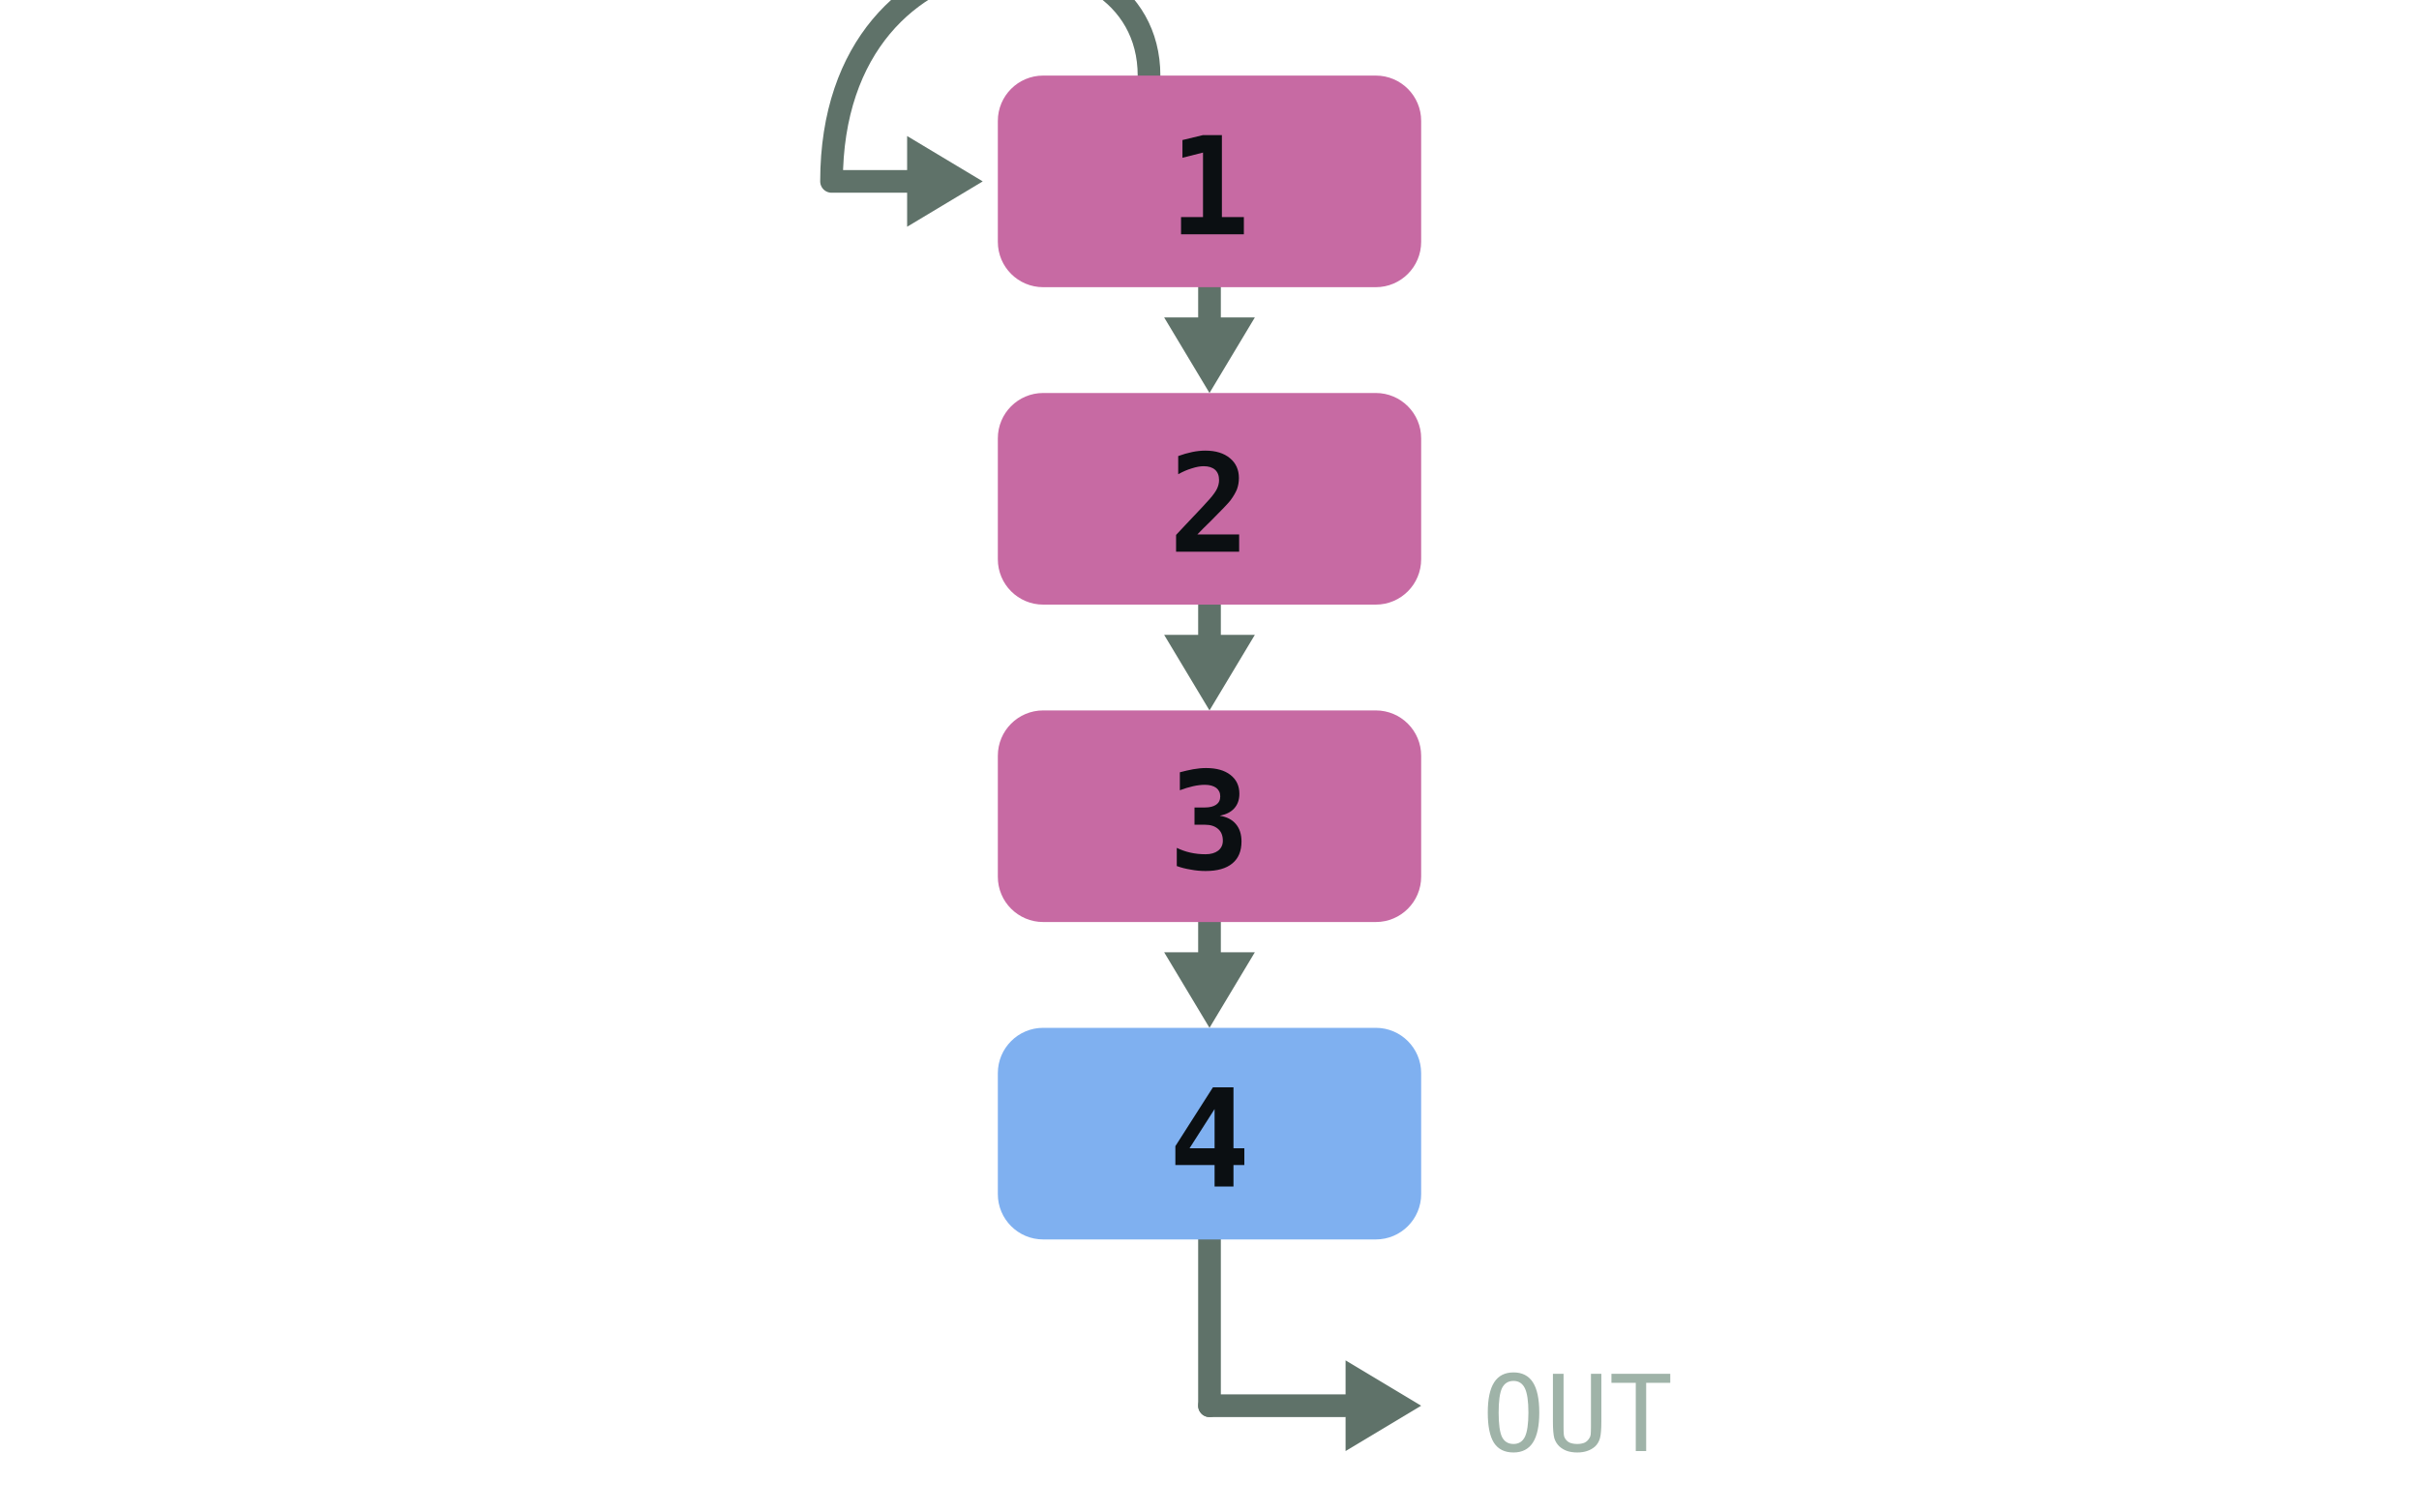
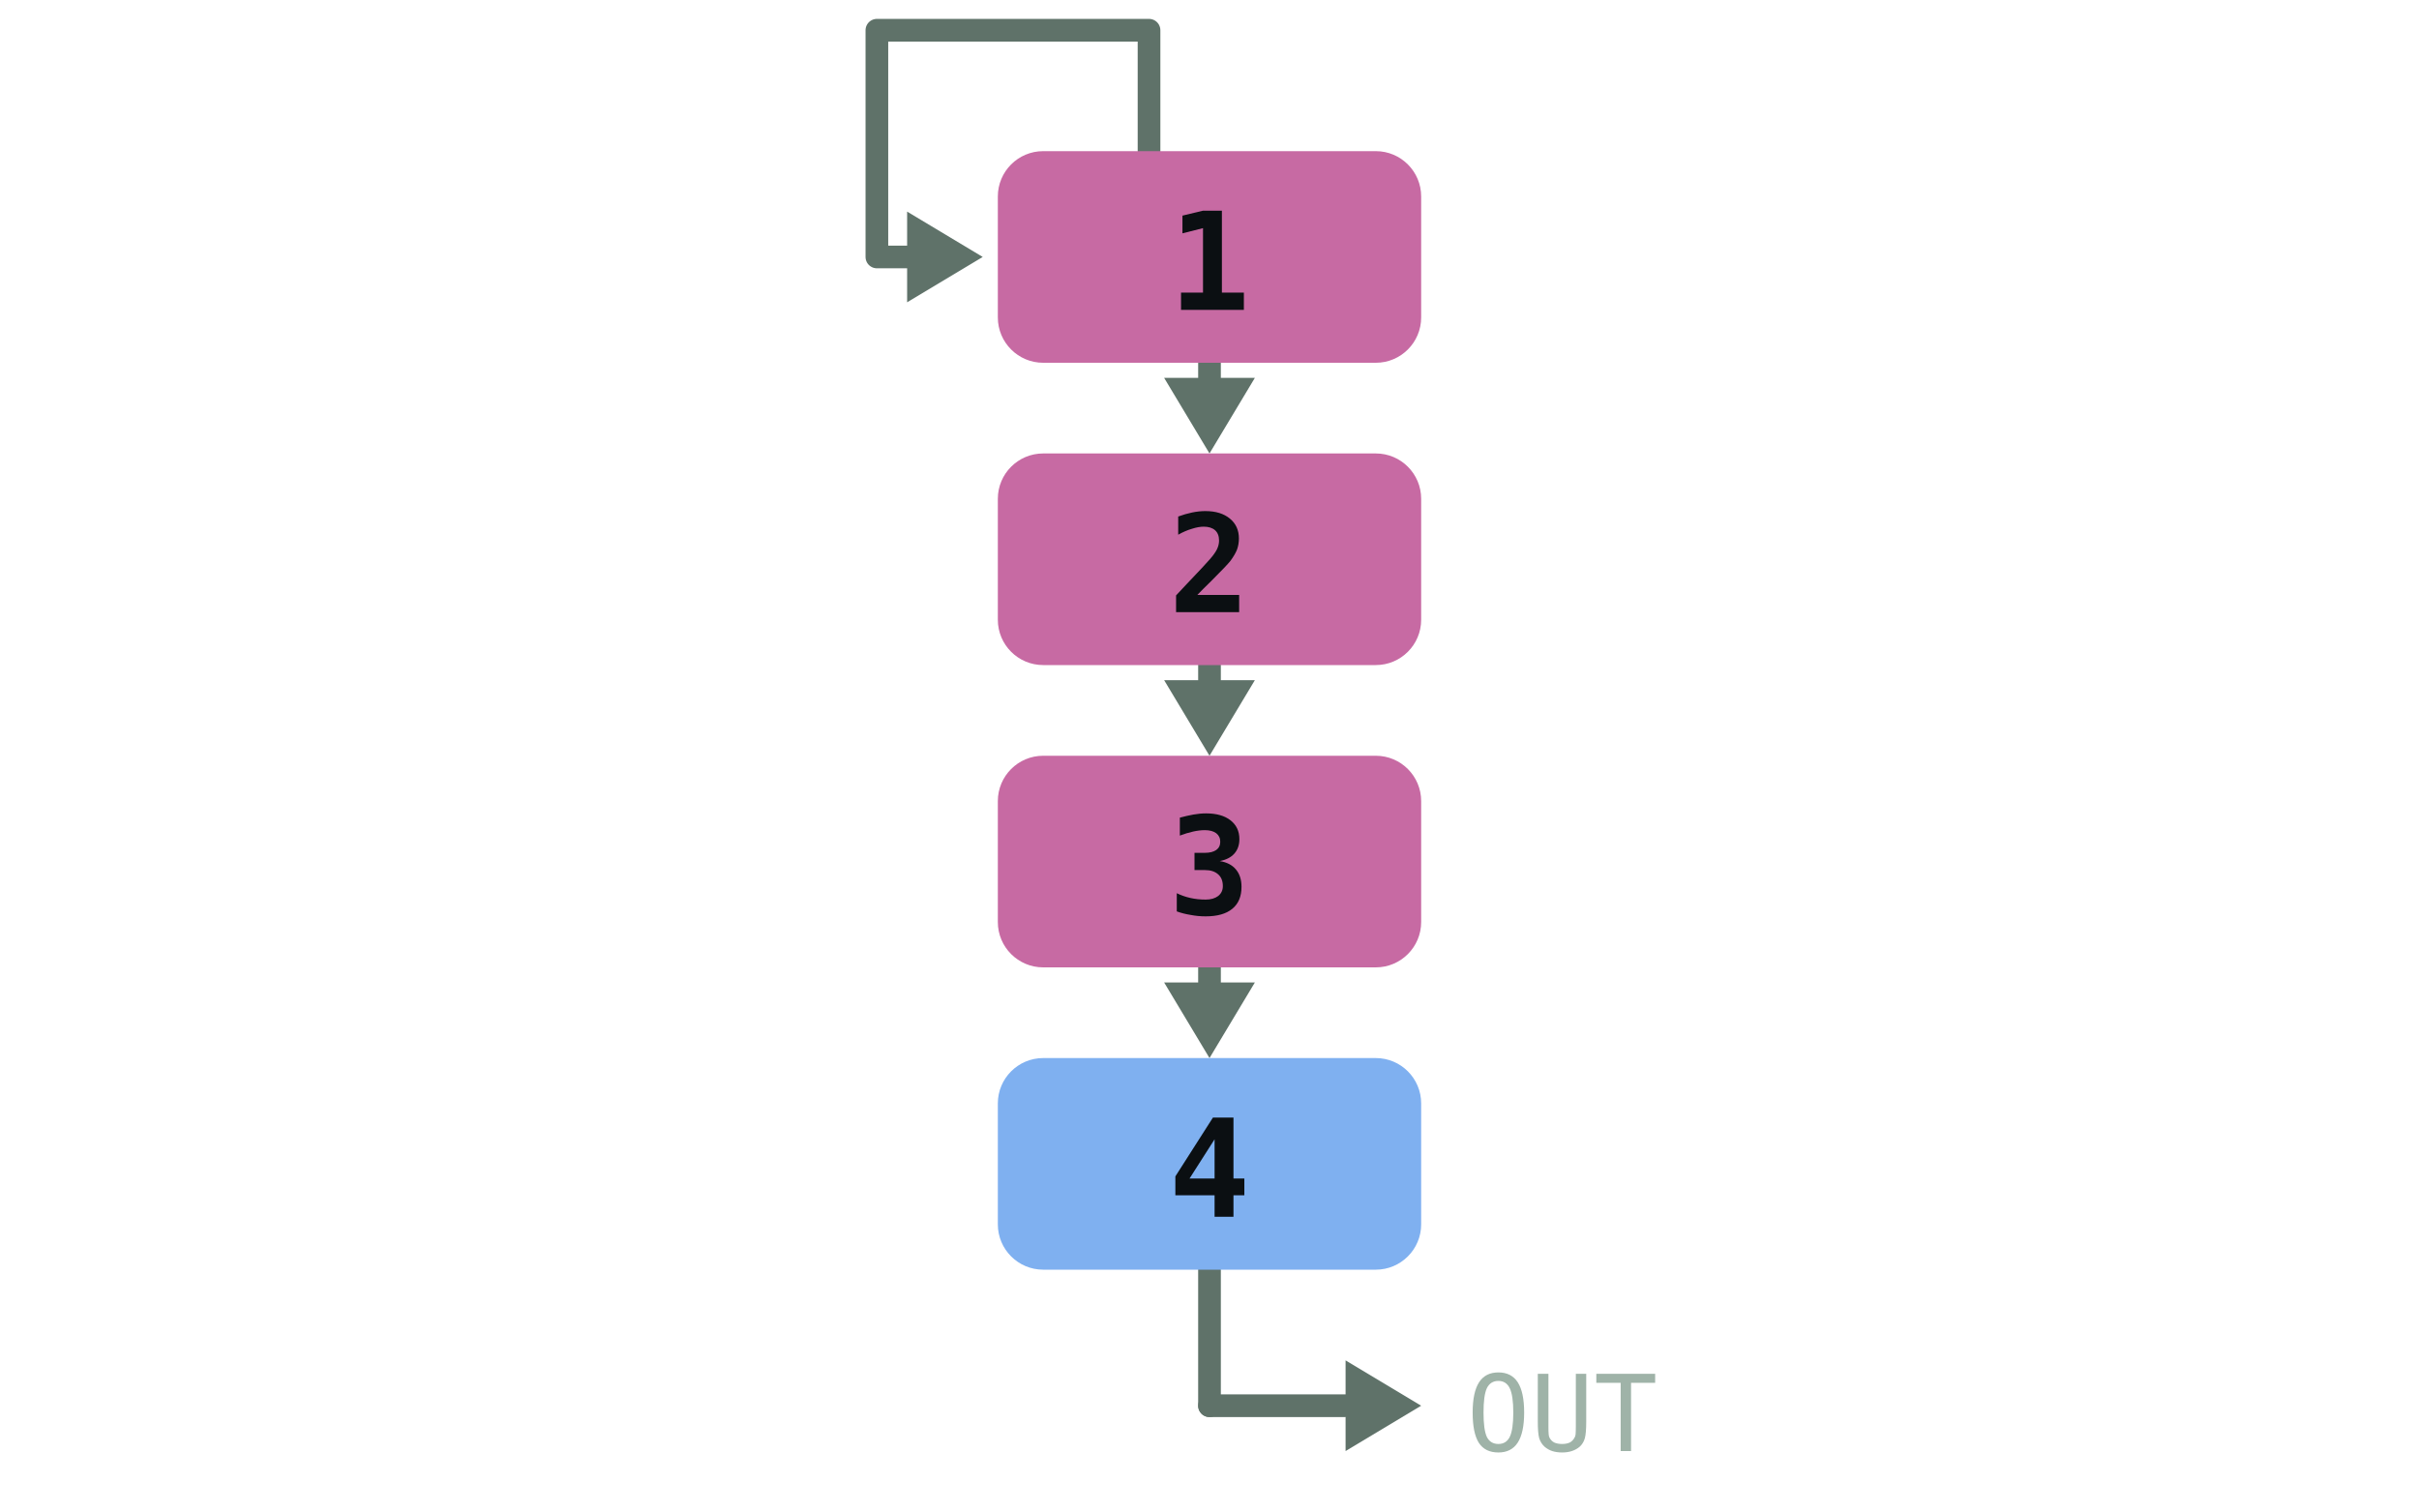
<svg xmlns="http://www.w3.org/2000/svg" viewBox="0 0 160 100" width="160" height="100">
  <g fill="none" stroke="#5f7269" stroke-width="1.5" stroke-linecap="round" stroke-linejoin="round">
-     <path d="M80,19.0 V21.0" />
-     <path d="M80,40.0 V42.0" />
-     <path d="M80,61.0 V63.0" />
-     <path d="M76,5.0 C76,-6.0 55.0,-6.0 55.0,12 L60.0,12" stroke="#5f7269" />
-     <path d="M80,82.0 V93" />
+     <path d="M80,24.0 V25.0" />
+     <path d="M80,44.0 V45.0" />
+     <path d="M80,64.0 V65.0" />
+     <path d="M76,10.0 V2.0 H58.0 V17 H60.0" stroke="#5f7269" />
+     <path d="M80,84.0 V93" />
    <path d="M80,93 H89" />
  </g>
-   <path d="M77,21.0 L83,21.0 L80,26.0 Z" fill="#5f7269" />
-   <path d="M77,42.0 L83,42.0 L80,47.0 Z" fill="#5f7269" />
-   <path d="M77,63.0 L83,63.0 L80,68.0 Z" fill="#5f7269" />
-   <path d="M60.0,9 L60.0,15 L65.0,12 Z" fill="#5f7269" />
+   <path d="M77,25.0 L83,25.0 L80,30.0 Z" fill="#5f7269" />
+   <path d="M77,45.0 L83,45.0 L80,50.0 Z" fill="#5f7269" />
+   <path d="M77,65.0 L83,65.0 L80,70.0 Z" fill="#5f7269" />
+   <path d="M60.0,14 L60.0,20 L65.0,17 Z" fill="#5f7269" />
  <path d="M89,90 L89,96 L94,93 Z" fill="#5f7269" />
-   <text x="98" y="96" font-family="Menlo, monospace" font-size="7" fill="#9fb3a8">OUT</text>
-   <rect x="66.0" y="5.0" width="28" height="14" rx="3" fill="#c76aa3" />
-   <text x="80" y="15.5" text-anchor="middle" font-family="Menlo, monospace" font-size="9" font-weight="bold" fill="#0b0f12">1</text>
-   <rect x="66.0" y="26.0" width="28" height="14" rx="3" fill="#c76aa3" />
-   <text x="80" y="36.5" text-anchor="middle" font-family="Menlo, monospace" font-size="9" font-weight="bold" fill="#0b0f12">2</text>
-   <rect x="66.0" y="47.0" width="28" height="14" rx="3" fill="#c76aa3" />
-   <text x="80" y="57.5" text-anchor="middle" font-family="Menlo, monospace" font-size="9" font-weight="bold" fill="#0b0f12">3</text>
-   <rect x="66.0" y="68.0" width="28" height="14" rx="3" fill="#7fb0f0" />
-   <text x="80" y="78.5" text-anchor="middle" font-family="Menlo, monospace" font-size="9" font-weight="bold" fill="#0b0f12">4</text>
+   <text x="97" y="96" font-family="Menlo, monospace" font-size="7" fill="#9fb3a8">OUT</text>
+   <rect x="66.0" y="10.0" width="28" height="14" rx="3" fill="#c76aa3" />
+   <text x="80" y="20.5" text-anchor="middle" font-family="Menlo, monospace" font-size="9" font-weight="bold" fill="#0b0f12">1</text>
+   <rect x="66.0" y="30.0" width="28" height="14" rx="3" fill="#c76aa3" />
+   <text x="80" y="40.5" text-anchor="middle" font-family="Menlo, monospace" font-size="9" font-weight="bold" fill="#0b0f12">2</text>
+   <rect x="66.0" y="50.0" width="28" height="14" rx="3" fill="#c76aa3" />
+   <text x="80" y="60.5" text-anchor="middle" font-family="Menlo, monospace" font-size="9" font-weight="bold" fill="#0b0f12">3</text>
+   <rect x="66.0" y="70.0" width="28" height="14" rx="3" fill="#7fb0f0" />
+   <text x="80" y="80.5" text-anchor="middle" font-family="Menlo, monospace" font-size="9" font-weight="bold" fill="#0b0f12">4</text>
</svg>
